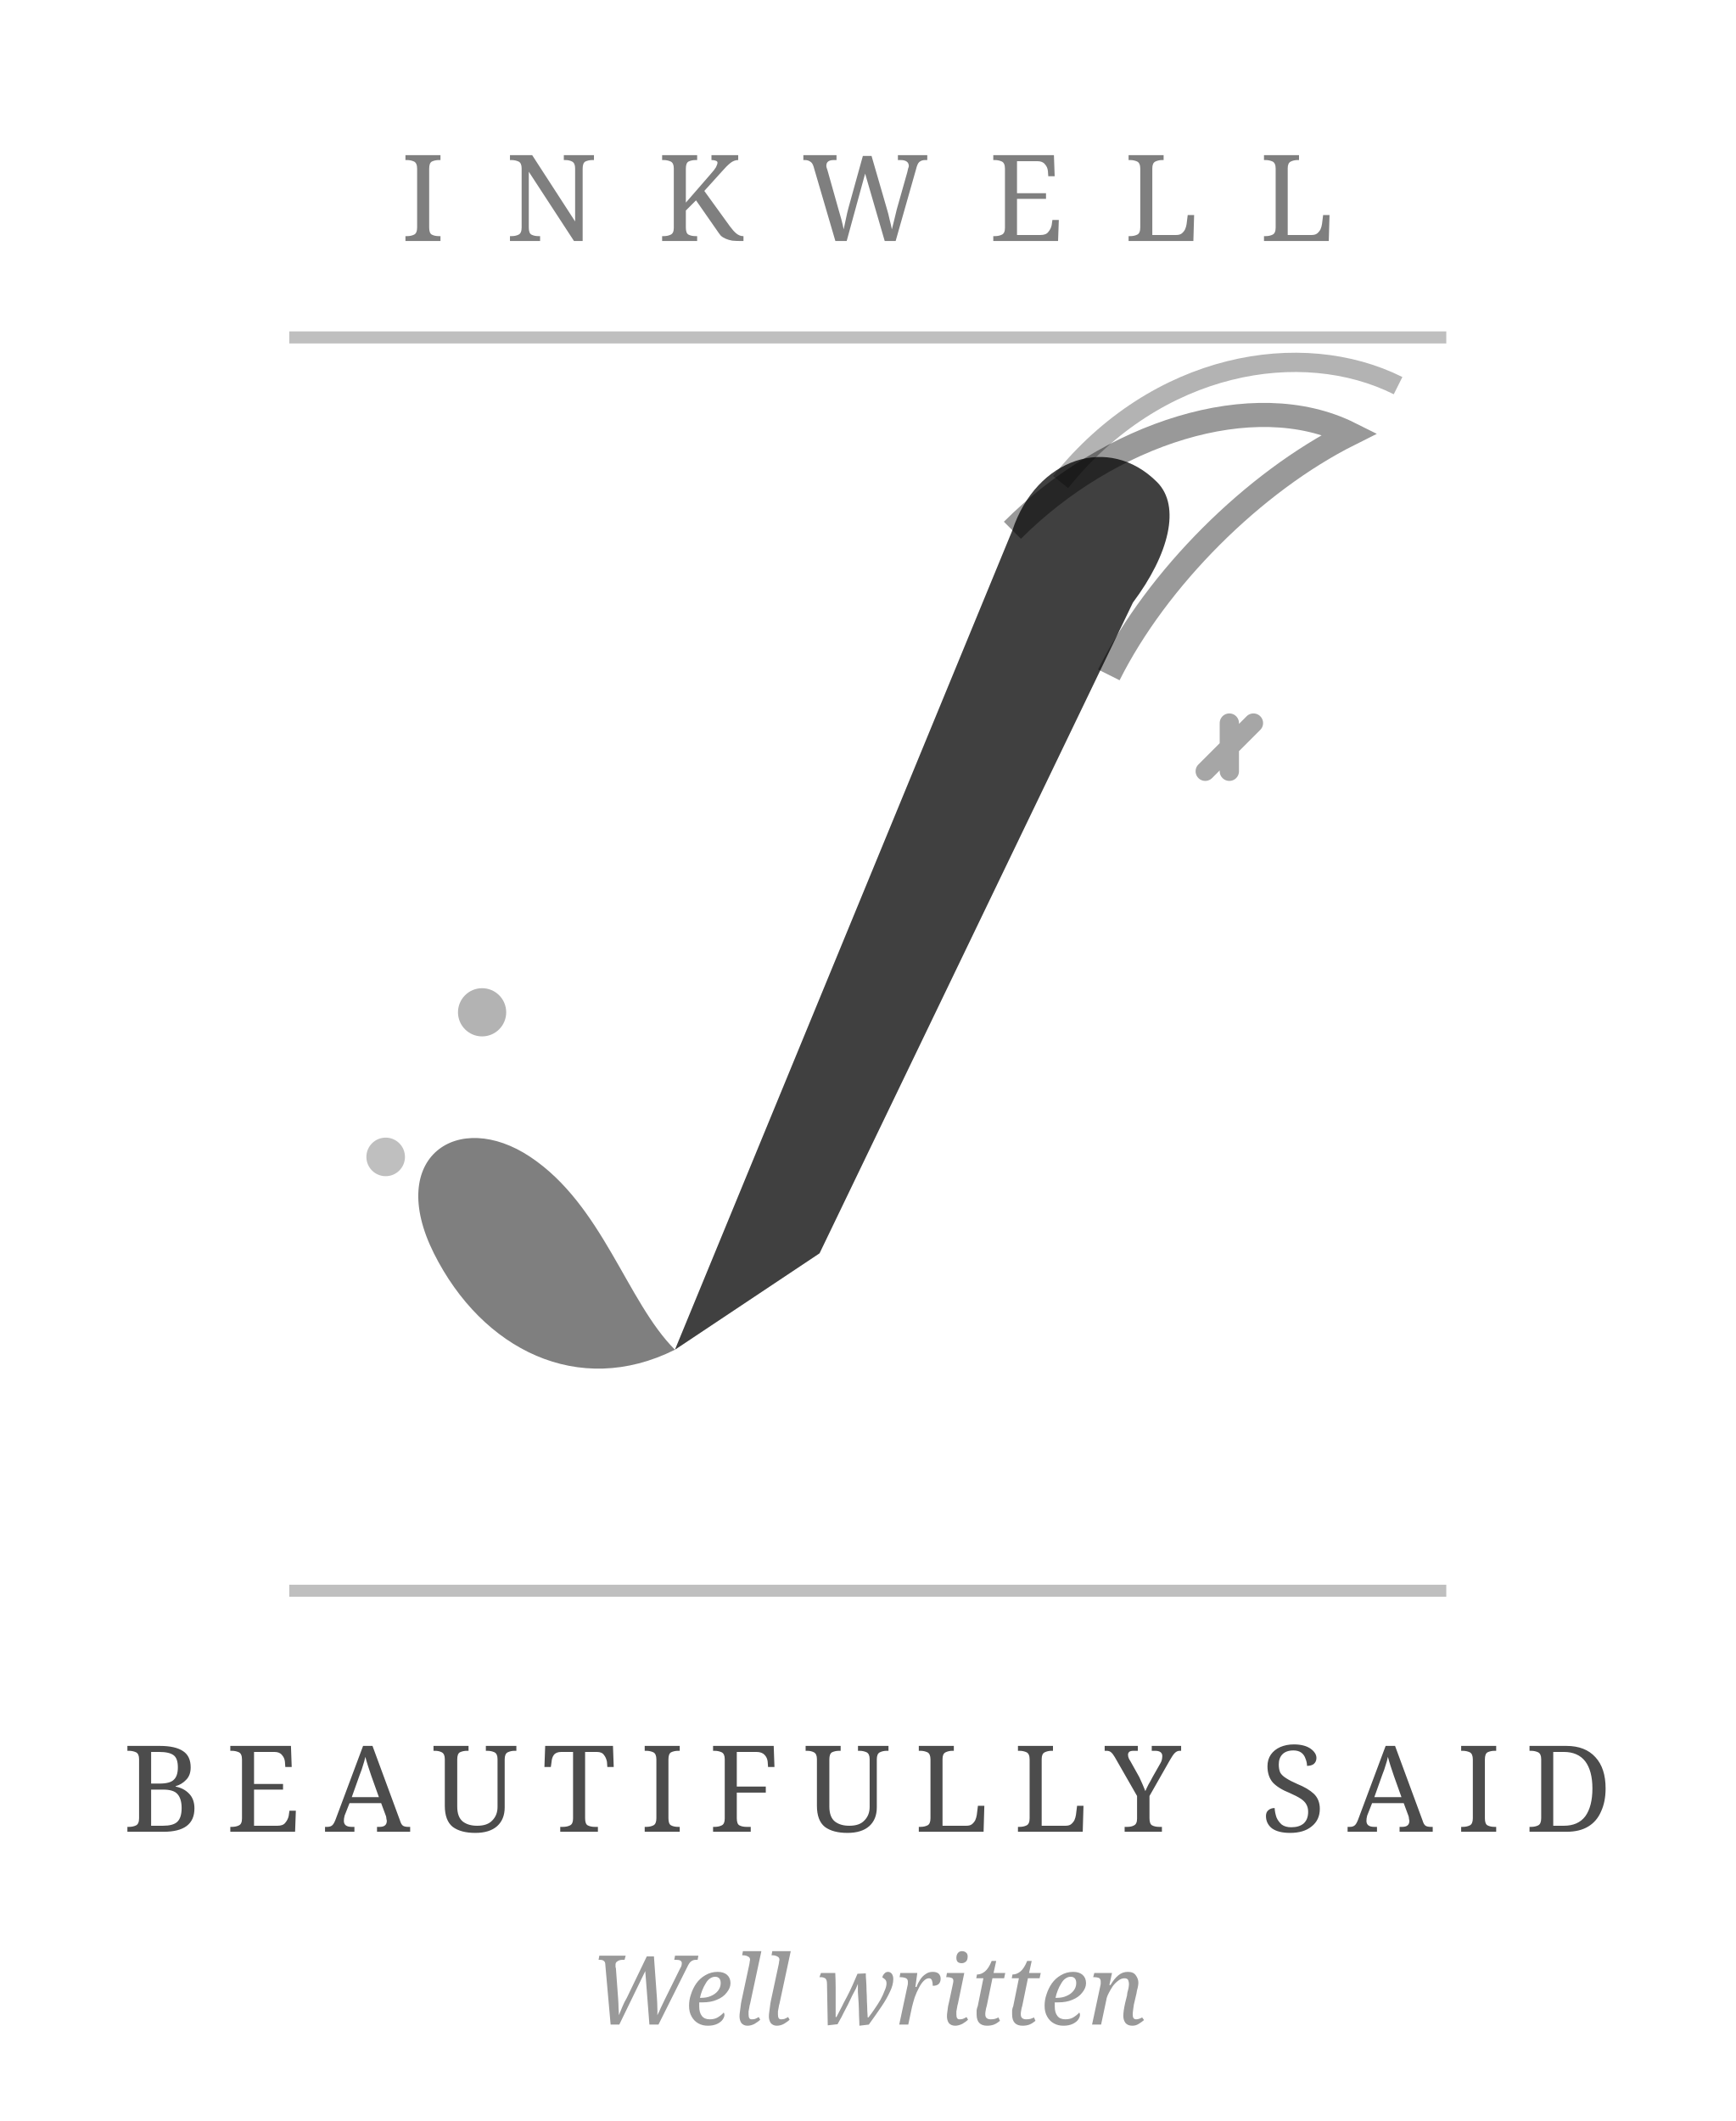
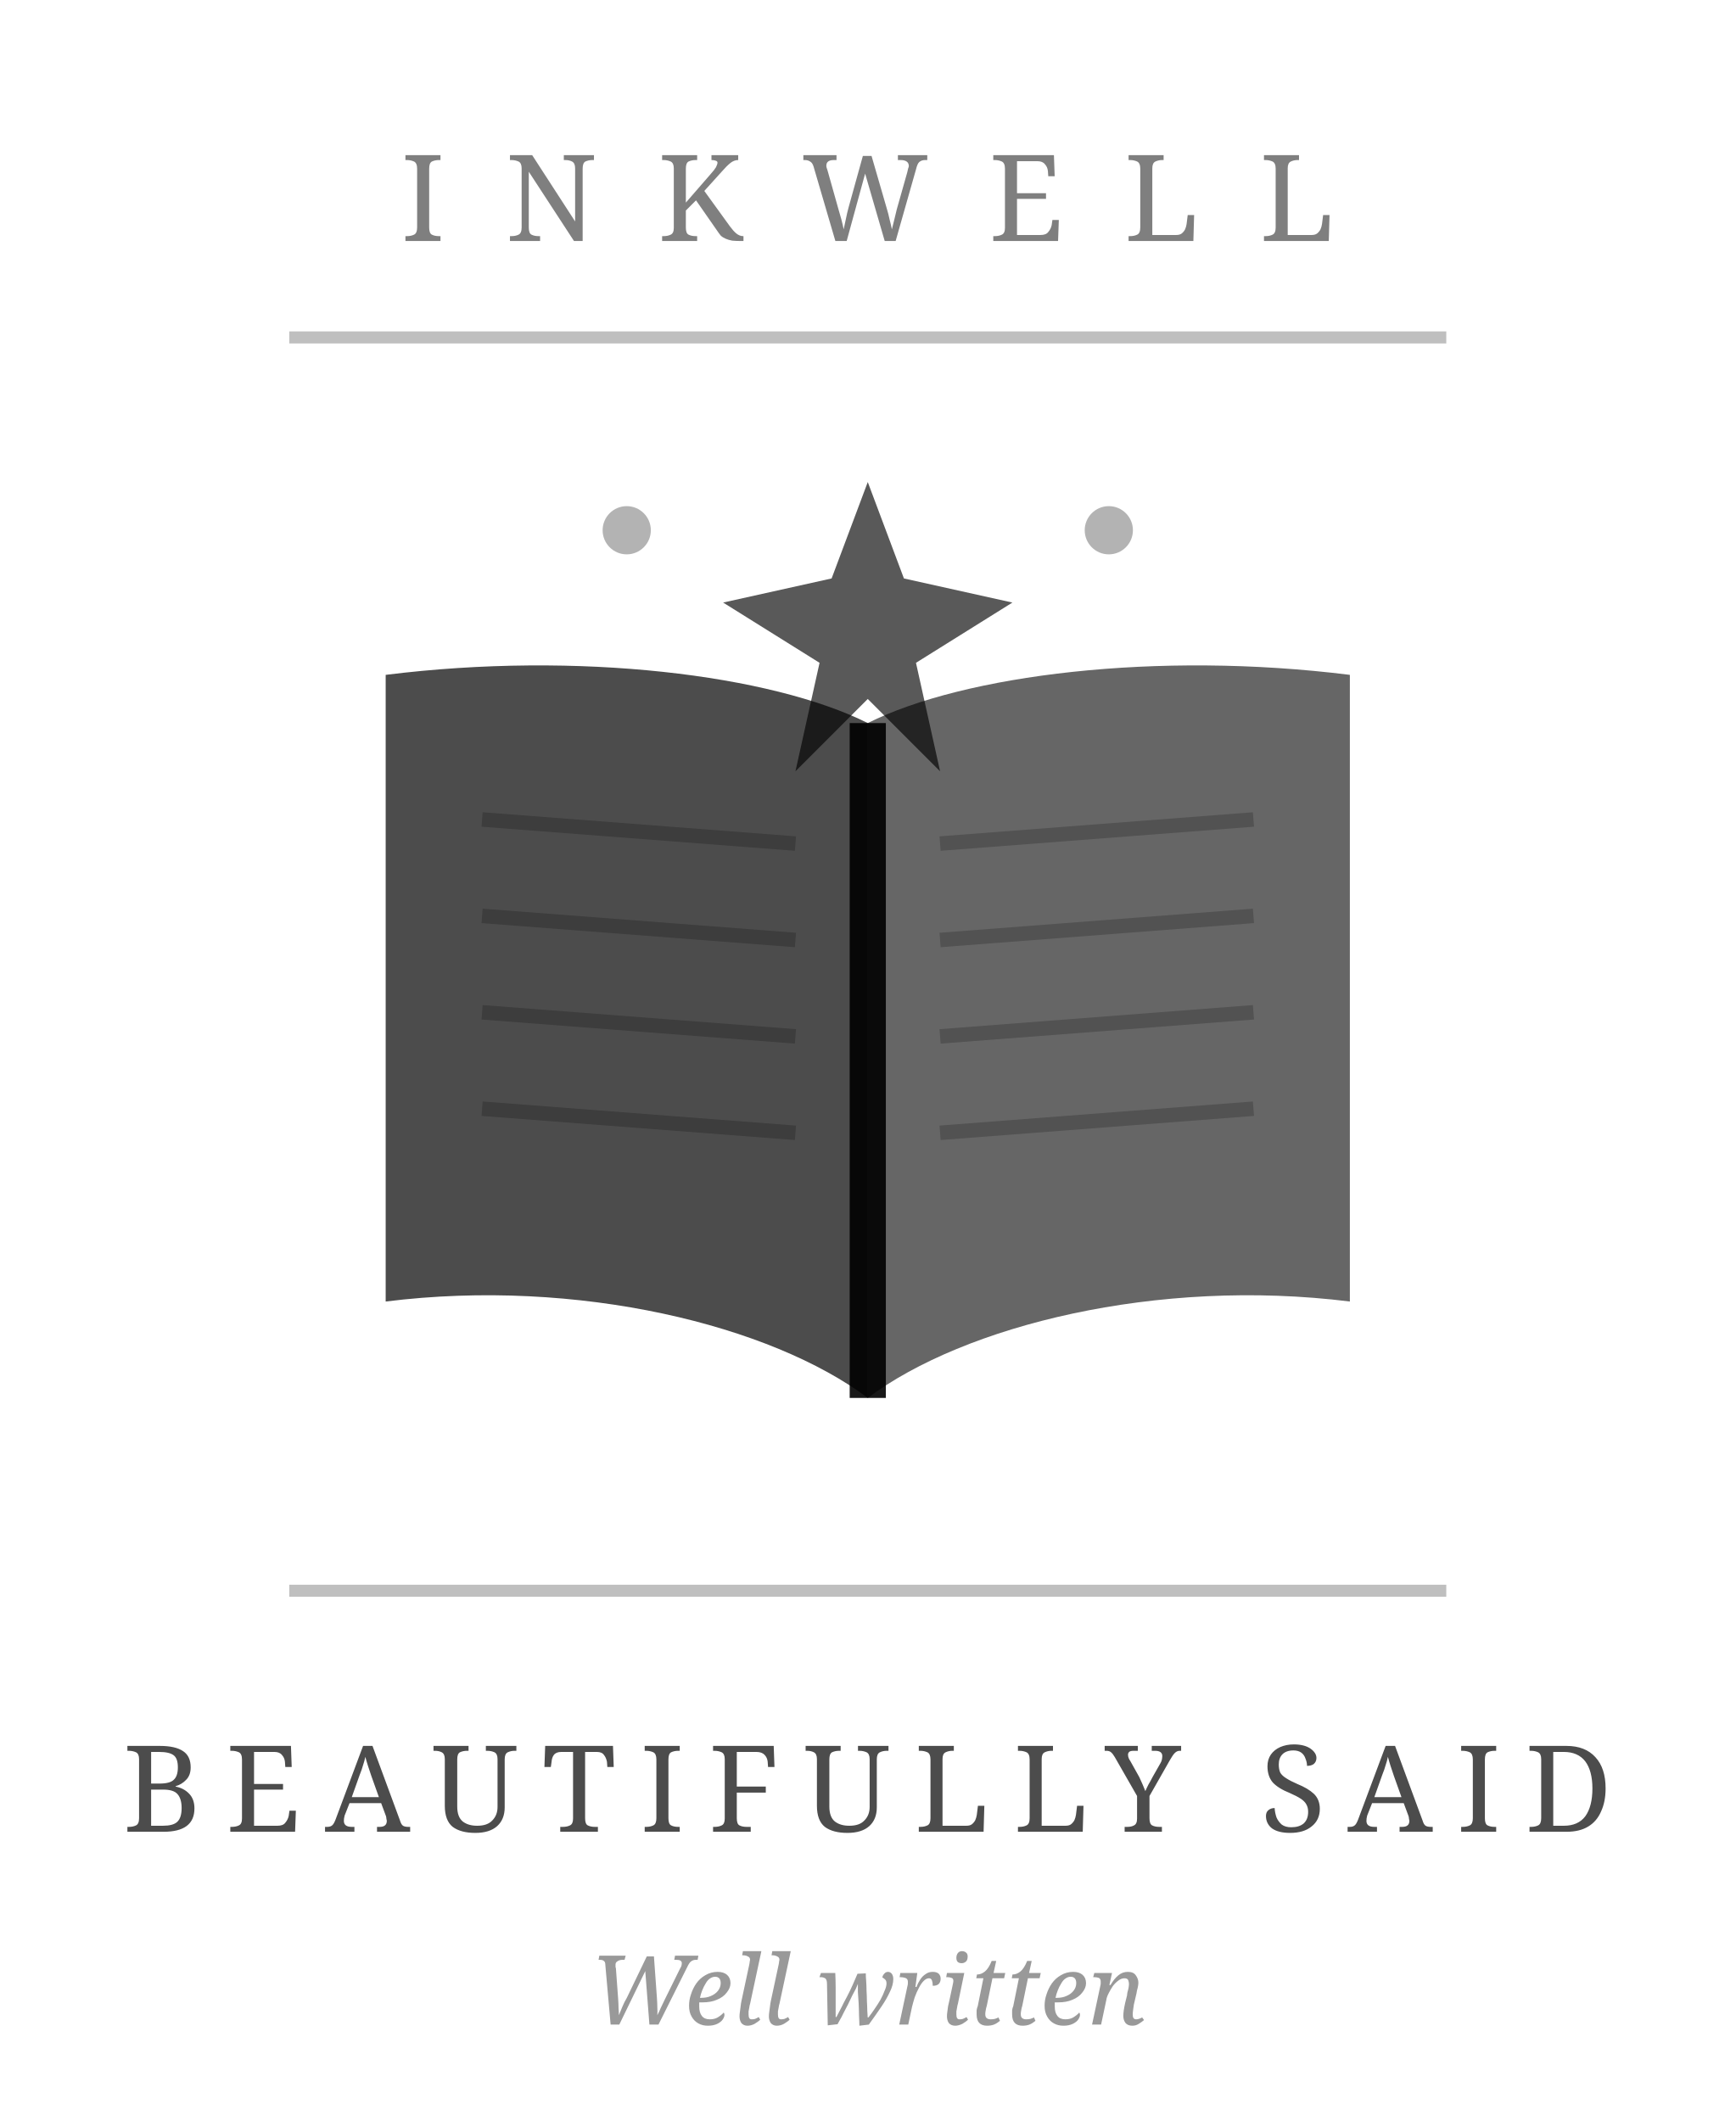
<svg xmlns="http://www.w3.org/2000/svg" viewBox="0 0 72 88" fill="none">
  <text x="36" y="10" text-anchor="middle" font-size="5" font-family="Georgia, serif" fill="currentColor" opacity="0.5" letter-spacing="2.5" font-variant="small-caps">INKWELL</text>
  <line x1="12" y1="14" x2="60" y2="14" stroke="currentColor" stroke-width="0.5" opacity="0.25" />
-   <path d="M28 56 L42 22 C43 19 46 18 48 20 C49 21 48.5 23 47 25 L34 52 Z" fill="currentColor" opacity="0.75" />
-   <path d="M42 22 C46 18 52 16 56 18 C52 20 48 24 46 28" stroke="currentColor" stroke-width="1" fill="none" opacity="0.4" />
-   <path d="M44 20 C48 15 54 14 58 16" stroke="currentColor" stroke-width="0.8" fill="none" opacity="0.3" />
-   <path d="M28 56 C24 58 20 56 18 52 C16 48 19 46 22 48 C25 50 26 54 28 56" fill="currentColor" opacity="0.5" />
-   <circle cx="20" cy="42" r="1" fill="currentColor" opacity="0.3" />
-   <circle cx="16" cy="48" r="0.8" fill="currentColor" opacity="0.25" />
-   <path d="M50 32 L52 30 M51 30 L51 32" stroke="currentColor" stroke-width="0.8" stroke-linecap="round" opacity="0.35" />
+   <path d="M36 30 L36 58 C32 55 24 53 16 54 L16 28 C24 27 32 28 36 30Z" fill="currentColor" opacity="0.7" />
+   <path d="M36 30 L36 58 C40 55 48 53 56 54 L56 28 C48 27 40 28 36 30Z" fill="currentColor" opacity="0.6" />
+   <line x1="36" y1="30" x2="36" y2="58" stroke="currentColor" stroke-width="1.5" opacity="0.9" />
+   <line x1="20" y1="34" x2="33" y2="35" stroke="currentColor" stroke-width="0.6" opacity="0.2" />
+   <line x1="20" y1="38" x2="33" y2="39" stroke="currentColor" stroke-width="0.6" opacity="0.2" />
+   <line x1="20" y1="42" x2="33" y2="43" stroke="currentColor" stroke-width="0.6" opacity="0.2" />
+   <line x1="20" y1="46" x2="33" y2="47" stroke="currentColor" stroke-width="0.6" opacity="0.2" />
+   <line x1="39" y1="35" x2="52" y2="34" stroke="currentColor" stroke-width="0.6" opacity="0.2" />
+   <line x1="39" y1="39" x2="52" y2="38" stroke="currentColor" stroke-width="0.6" opacity="0.2" />
+   <line x1="39" y1="43" x2="52" y2="42" stroke="currentColor" stroke-width="0.6" opacity="0.2" />
+   <line x1="39" y1="47" x2="52" y2="46" stroke="currentColor" stroke-width="0.6" opacity="0.2" />
+   <path d="M36 20 L37.5 24 L42 25 L38 27.5 L39 32 L36 29 L33 32 L34 27.5 L30 25 L34.5 24Z" fill="currentColor" opacity="0.65" />
+   <circle cx="26" cy="22" r="1" fill="currentColor" opacity="0.3" />
+   <circle cx="46" cy="22" r="1" fill="currentColor" opacity="0.3" />
  <line x1="12" y1="66" x2="60" y2="66" stroke="currentColor" stroke-width="0.5" opacity="0.25" />
  <text x="36" y="76" text-anchor="middle" font-size="5" font-family="Georgia, serif" fill="currentColor" opacity="0.7" letter-spacing="1" font-variant="small-caps">BEAUTIFULLY SAID</text>
  <text x="36" y="84" text-anchor="middle" font-size="4" font-family="Georgia, serif" fill="currentColor" opacity="0.4" font-style="italic">Well written</text>
</svg>
